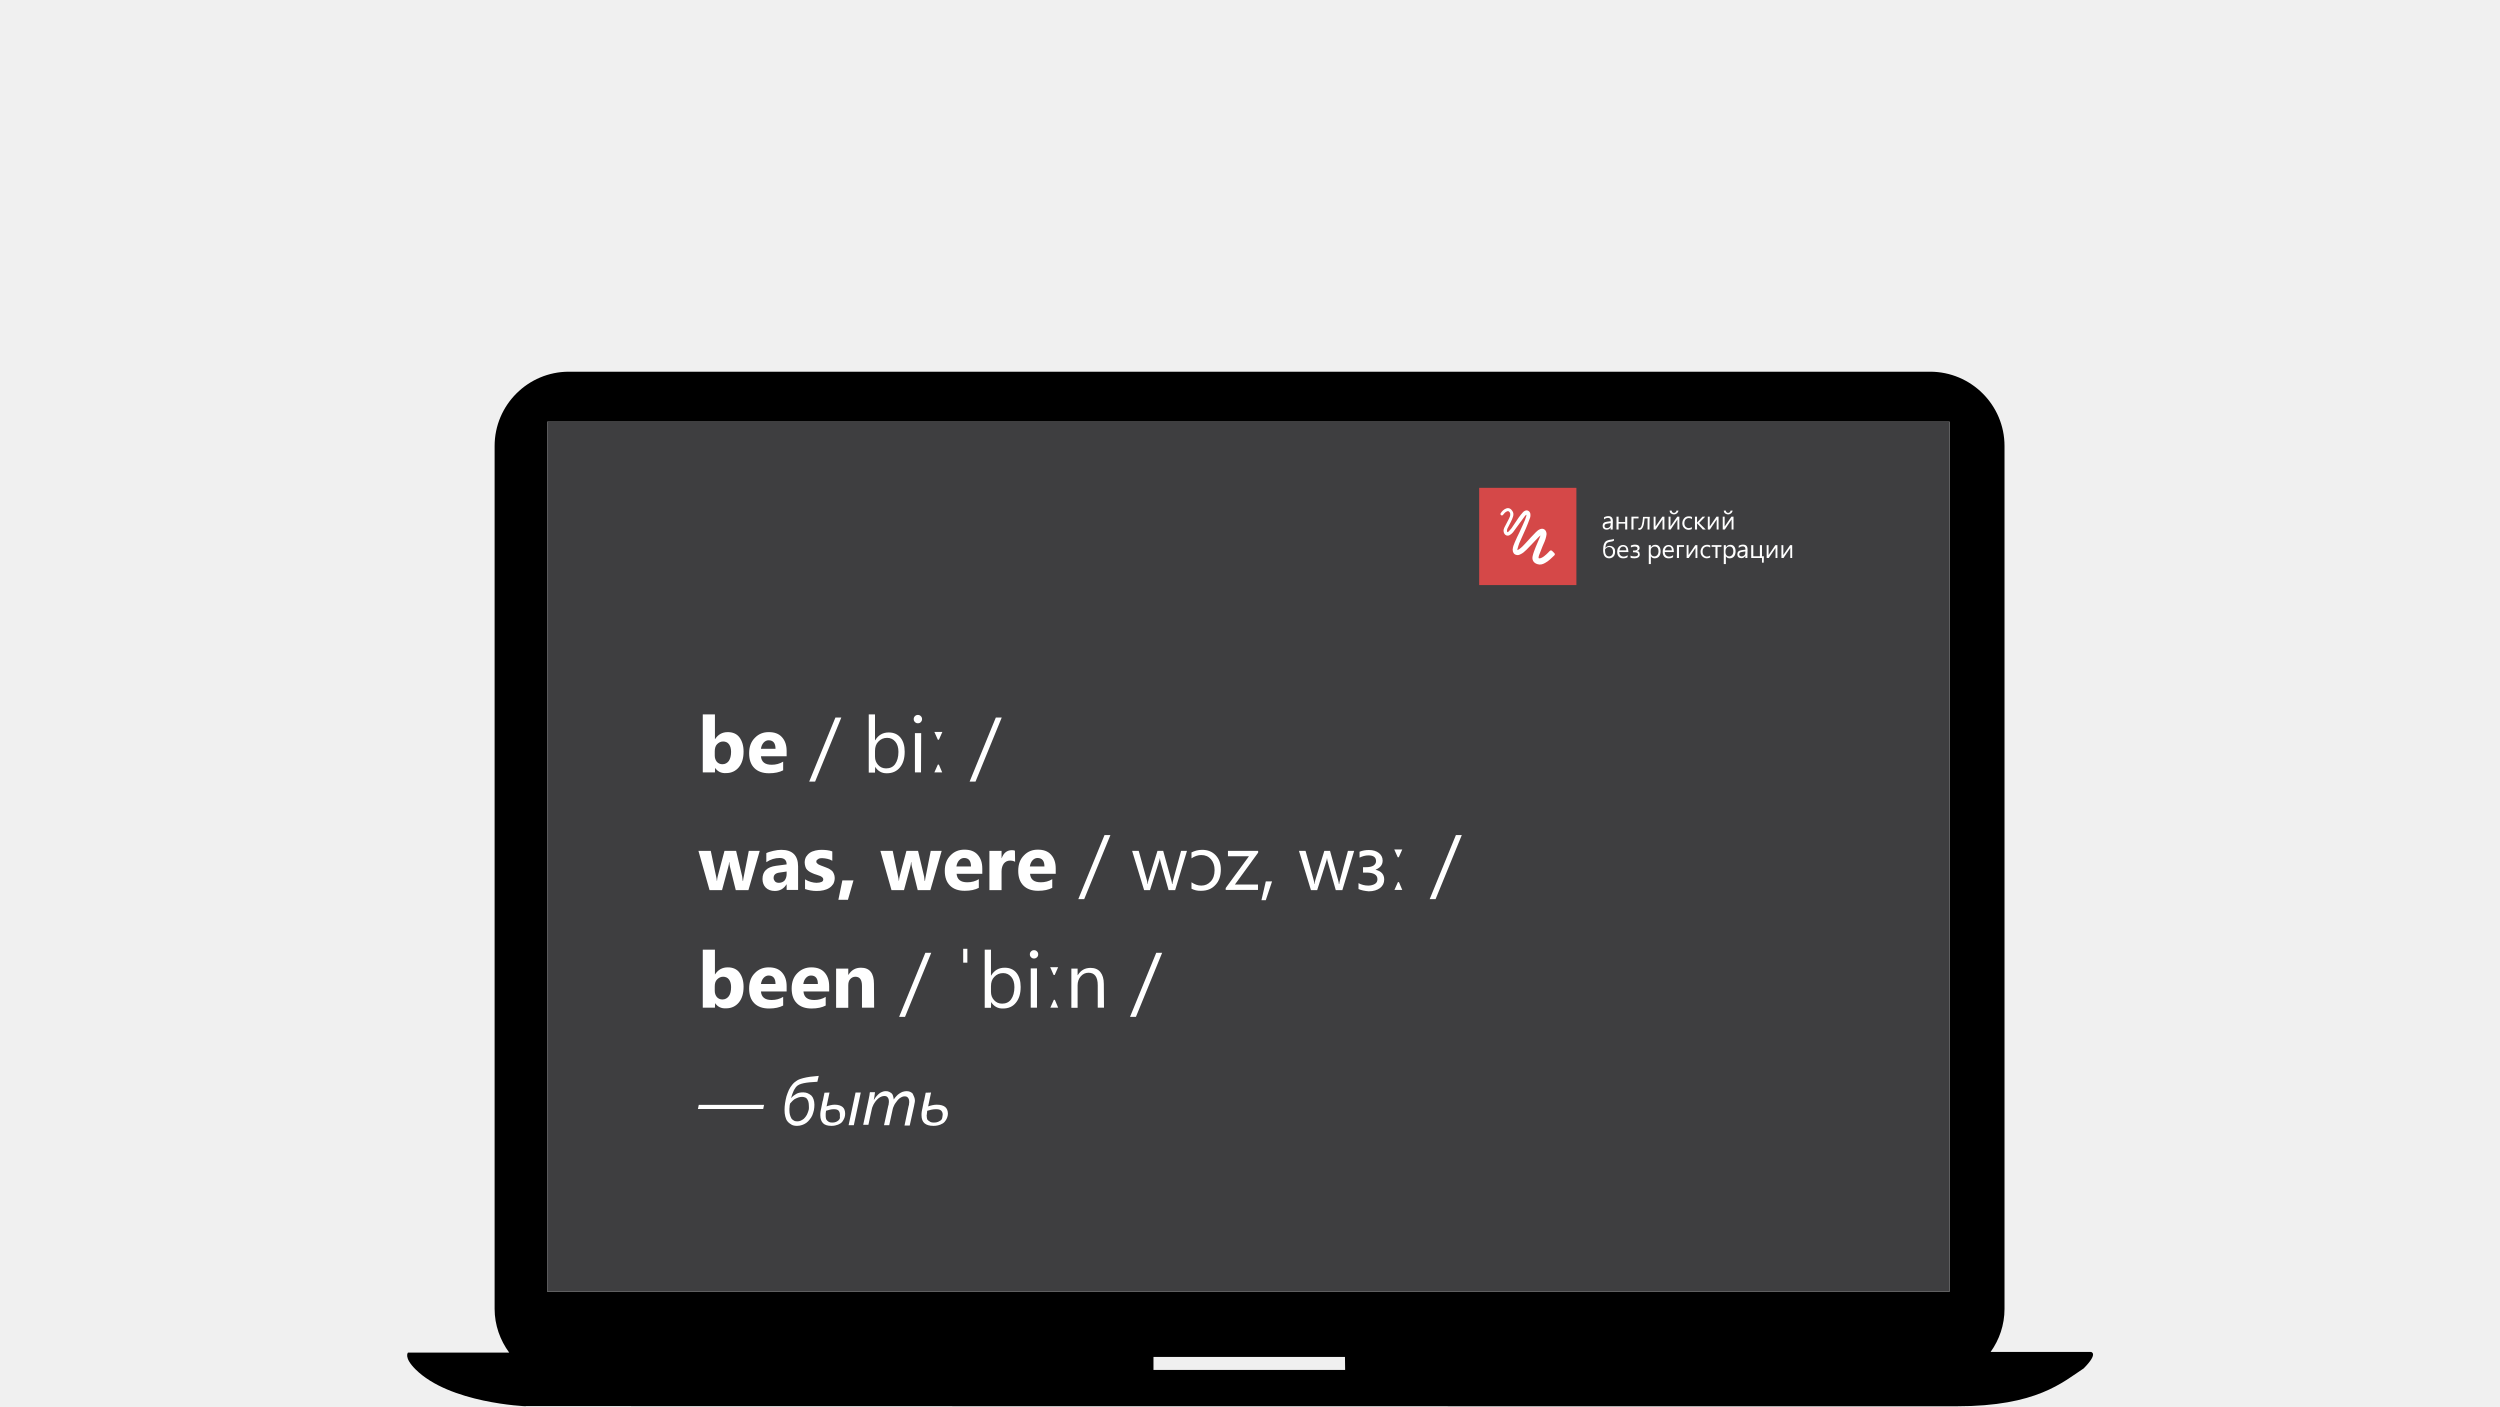
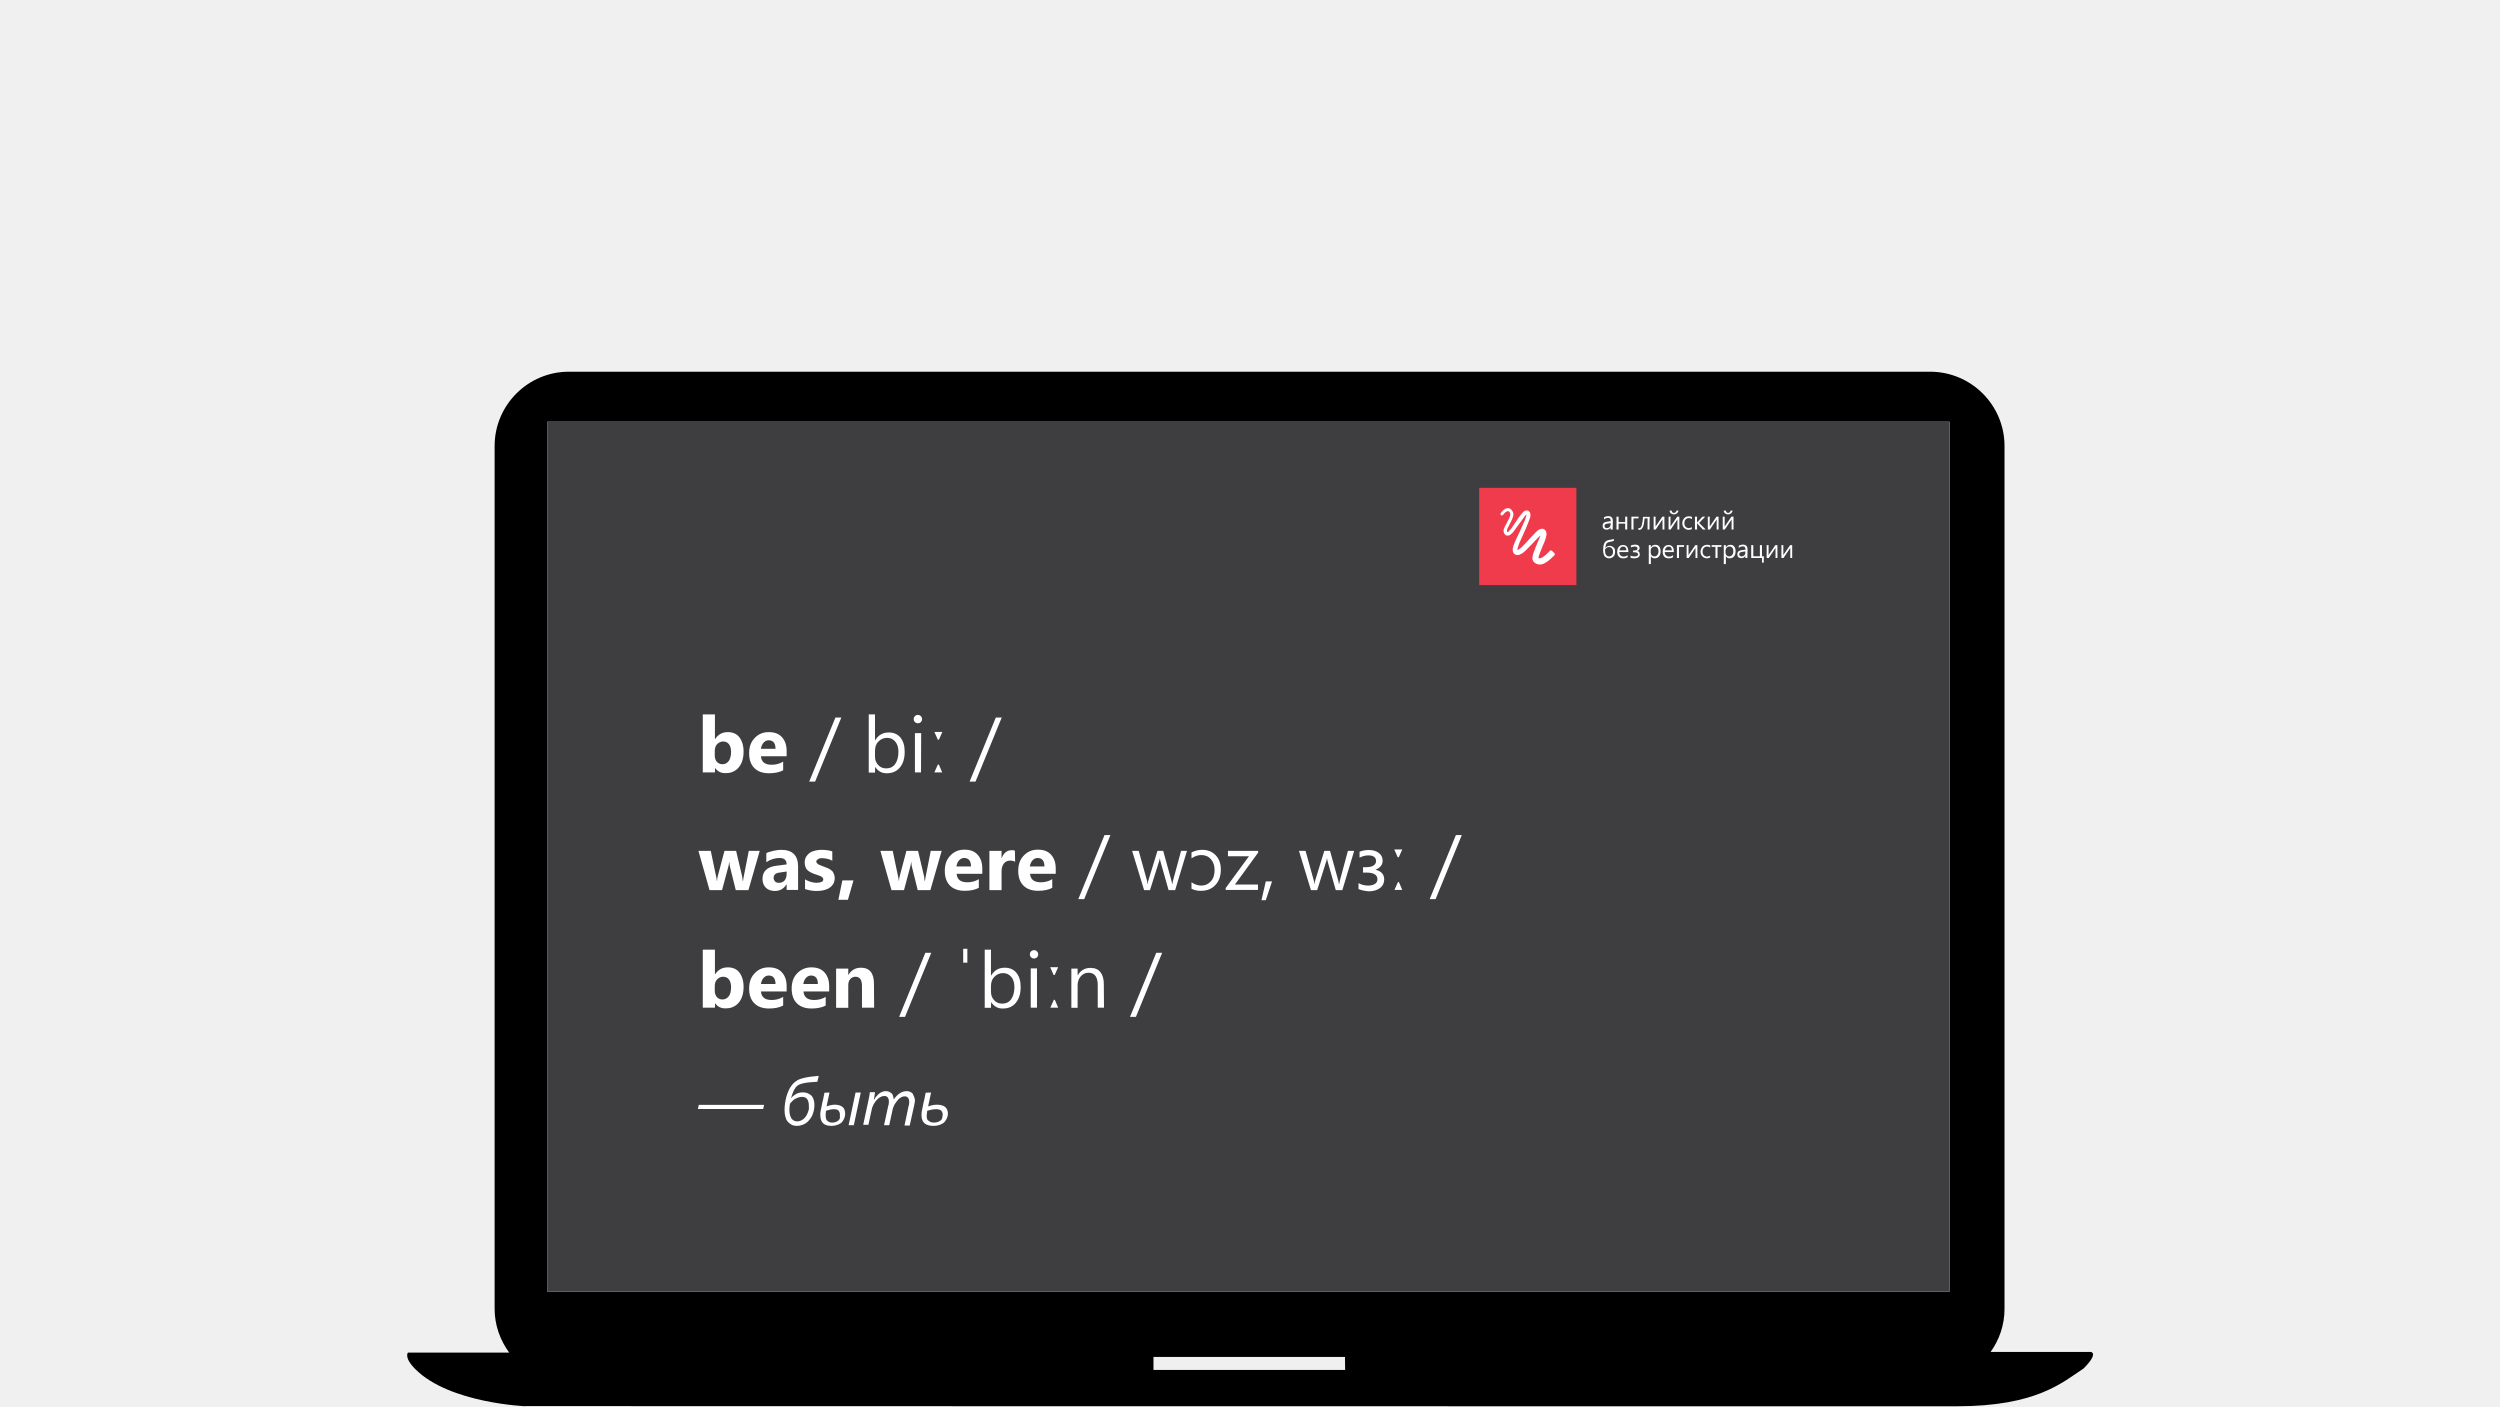
<svg xmlns="http://www.w3.org/2000/svg" version="1.1" x="0px" y="0px" width="1440px" height="810px" viewBox="0 0 1440 810" enable-background="new 0 0 1440 810">
  <path d="M1204.3,778.7h-57.7c5-7,8-15.5,8-24.8v-497c0-23.6-19.2-42.8-42.9-42.8h-784c-23.6,0-42.8,19.2-42.8,42.8v497c0,9.4,3.2,18.1,8.4,25.2H235c0,0-2.6,2.7,4.3,9.6c19.6,19.6,63.5,21.3,63.5,21.3v-0.1c0,0,823.6,0.2,824.5,0.1c45.9,0,60.7-13.8,72.9-21.8C1209.1,779.2,1204.3,778.7,1204.3,778.7z M774.8,789.1H664.4v-7.5h110.3L774.8,789.1L774.8,789.1z M1123,744H315.2V242.9H1123V744z" />
  <rect x="315.2" y="242.9" fill="#3E3E40" width="807.8" height="501.1" />
  <rect fill="none" width="1440" height="810" />
  <path fill="#FFFFFF" d="M411.9,442.3L411.9,442.3l-0.1,2.6h-7v-33.4h7v14.2h0.1c1.7-2.6,4.1-4,7.3-4c2.9,0,5.2,1,6.7,3s2.4,4.7,2.4,8.2c0,3.8-0.9,6.8-2.7,9s-4.3,3.4-7.3,3.4C415.5,445.5,413.3,444.4,411.9,442.3z M411.7,432.8v2.4c0,1.4,0.4,2.6,1.2,3.6c0.8,0.9,1.9,1.4,3.2,1.4c1.6,0,2.8-0.7,3.7-1.9c0.8-1.2,1.3-3,1.3-5.2c0-1.9-0.4-3.3-1.2-4.4c-0.8-1.1-2-1.6-3.4-1.6s-2.5,0.6-3.5,1.6C412.1,429.6,411.7,431.1,411.7,432.8z" />
  <path fill="#FFFFFF" d="M453.1,435.6h-14.8c0.3,3.3,2.3,4.9,6.2,4.9c2.4,0,4.7-0.6,6.6-1.8v5c-2.1,1.1-4.8,1.7-8.1,1.7c-3.7,0-6.5-1-8.5-3s-3-4.8-3-8.5c0-3.8,1.1-6.7,3.3-8.9c2.2-2.3,4.9-3.3,8-3.3c3.3,0,5.8,0.9,7.6,2.9c1.8,2,2.7,4.6,2.7,8L453.1,435.6L453.1,435.6z M446.7,431.3c0-3.2-1.3-4.9-4-4.9c-1.1,0-2.1,0.5-2.9,1.4s-1.3,2.1-1.5,3.5H446.7z" />
  <path fill="#FFFFFF" d="M484.6,413.3l-15.1,36.9h-3.4l15.1-36.9H484.6z" />
  <path fill="#FFFFFF" d="M504.1,441.7L504.1,441.7L504,445h-3.6v-33.5h3.6v14.9h0.1c1.8-3,4.4-4.5,7.8-4.5c2.9,0,5.2,1,6.8,3c1.6,2,2.4,4.7,2.4,8.1c0,3.8-0.9,6.8-2.7,9s-4.3,3.4-7.5,3.4C507.9,445.5,505.6,444.1,504.1,441.7z M504,432.6v3.2c0,1.9,0.6,3.5,1.8,4.8c1.2,1.3,2.7,2,4.6,2c2.2,0,4-0.8,5.2-2.5c1.2-1.7,1.9-4,1.9-7c0-2.5-0.6-4.5-1.8-5.9S513,425,511,425c-2.1,0-3.8,0.8-5.1,2.2C504.6,428.5,504,430.3,504,432.6z" />
  <path fill="#FFFFFF" d="M528.7,416.6c-0.7,0-1.2-0.2-1.7-0.7s-0.7-1-0.7-1.7s0.2-1.2,0.7-1.7s1-0.7,1.7-0.7s1.2,0.2,1.7,0.7s0.7,1,0.7,1.7s-0.2,1.2-0.7,1.7C530,416.4,529.4,416.6,528.7,416.6z M530.5,444.9H527v-22.6h3.6L530.5,444.9L530.5,444.9z" />
  <path fill="#FFFFFF" d="M542.8,421.6l-2,4.5h-0.6l-2-4.5H542.8z M542.7,444.9h-4.5l2-4.5h0.6L542.7,444.9z" />
  <path fill="#FFFFFF" d="M577,413.3l-15.1,36.9h-3.4l15.1-36.9H577z" />
  <path fill="#FFFFFF" d="M437.6,490.1l-6.5,22.6h-7.3l-3.3-13.3c-0.2-0.8-0.4-1.9-0.4-2.9H420c-0.1,1.1-0.3,2.1-0.5,2.8l-3.6,13.4h-7.2l-6.4-22.6h7.1l3.1,14.8c0.2,0.7,0.3,1.5,0.4,2.5h0.1c0.1-1,0.2-1.9,0.4-2.6l3.9-14.7h6.7l3.5,14.8c0.1,0.4,0.2,1.2,0.3,2.5h0.2c0.1-0.8,0.2-1.7,0.4-2.5l2.9-14.8L437.6,490.1L437.6,490.1z" />
  <path fill="#FFFFFF" d="M459.7,512.6h-6.6v-3.2H453c-1.5,2.5-3.8,3.8-6.7,3.8c-2.2,0-4-0.7-5.2-1.9c-1.2-1.2-1.9-2.9-1.9-5c0-4.4,2.6-6.9,7.8-7.6l6.1-0.8c0-2.4-1.3-3.7-4-3.7s-5.3,0.8-7.7,2.4v-5.2c0.9-0.5,2.3-0.9,4-1.3s3.2-0.6,4.6-0.6c6.4,0,9.7,3.2,9.7,9.6L459.7,512.6L459.7,512.6z M453.1,503.5V502l-4.1,0.6c-2.3,0.3-3.4,1.3-3.4,3.1c0,0.8,0.3,1.4,0.8,2c0.6,0.6,1.3,0.8,2.3,0.8c1.3,0,2.4-0.5,3.2-1.3C452.7,506.2,453.1,504.8,453.1,503.5z" />
  <path fill="#FFFFFF" d="M463.7,512.1v-5.6c1.1,0.7,2.3,1.2,3.4,1.5s2.3,0.5,3.2,0.5c1.2,0,2.2-0.2,2.9-0.5s1-0.8,1-1.5c0-0.5-0.2-0.8-0.5-1.1c-0.3-0.3-0.8-0.6-1.2-0.8s-1-0.4-1.7-0.6s-1.2-0.4-1.8-0.6c-0.9-0.4-1.7-0.7-2.4-1.1s-1.2-0.8-1.7-1.3s-0.8-1.1-1-1.8c-0.2-0.7-0.4-1.5-0.4-2.4c0-1.2,0.3-2.4,0.8-3.3c0.6-0.9,1.3-1.7,2.2-2.3c0.8-0.6,2-1,3.2-1.3s2.4-0.4,3.7-0.4c1,0,2,0.1,3,0.2s2.1,0.4,3,0.7v5.4c-0.8-0.5-1.8-0.9-2.8-1.1s-2-0.4-3-0.4c-0.5,0-0.8,0-1.3,0.1s-0.8,0.2-1,0.4c-0.3,0.2-0.6,0.4-0.8,0.6c-0.2,0.2-0.3,0.6-0.3,0.8c0,0.4,0.1,0.8,0.4,1c0.3,0.3,0.6,0.6,1,0.8c0.5,0.2,0.9,0.4,1.4,0.6s1,0.4,1.6,0.6c0.9,0.3,1.8,0.7,2.5,1c0.8,0.4,1.4,0.8,2,1.3s0.9,1.1,1.2,1.8s0.5,1.5,0.5,2.4c0,1.3-0.3,2.4-0.8,3.4c-0.6,0.9-1.3,1.7-2.4,2.4c-1.1,0.7-2.1,1-3.3,1.3c-1.2,0.3-2.5,0.4-4,0.4C468.1,513.2,465.8,512.8,463.7,512.1z" />
  <path fill="#FFFFFF" d="M491.6,507.1l-3.2,11.2h-5.5l2.3-11.2L491.6,507.1L491.6,507.1z" />
  <path fill="#FFFFFF" d="M542.4,490.1l-6.5,22.6h-7.3l-3.3-13.3c-0.2-0.8-0.4-1.9-0.4-2.9h-0.1c-0.1,1.1-0.3,2.1-0.5,2.8l-3.6,13.4h-7.2l-6.4-22.6h7.1l3.1,14.8c0.2,0.7,0.3,1.5,0.4,2.5h0.1c0.1-1,0.2-1.9,0.4-2.6l3.9-14.7h6.7l3.5,14.8c0.1,0.4,0.2,1.2,0.3,2.5h0.2c0.1-0.8,0.2-1.7,0.4-2.5l2.9-14.8L542.4,490.1L542.4,490.1z" />
  <path fill="#FFFFFF" d="M565.8,503.3H551c0.3,3.3,2.3,4.9,6.2,4.9c2.4,0,4.7-0.6,6.6-1.8v5c-2.1,1.1-4.8,1.7-8.1,1.7c-3.7,0-6.5-1-8.5-3s-3-4.8-3-8.5c0-3.8,1.1-6.7,3.3-8.9c2.2-2.3,4.9-3.3,8-3.3c3.3,0,5.8,0.9,7.6,2.9s2.7,4.6,2.7,8V503.3L565.8,503.3z M559.3,499.1c0-3.2-1.3-4.9-4-4.9c-1.1,0-2.1,0.5-2.9,1.4c-0.8,0.9-1.3,2.1-1.5,3.5H559.3z" />
  <path fill="#FFFFFF" d="M584.7,496.4c-0.8-0.5-1.8-0.7-2.9-0.7c-1.5,0-2.7,0.6-3.6,1.7c-0.8,1.1-1.3,2.6-1.3,4.5v10.8h-7v-22.6h7v4.2h0.1c1.1-3.1,3.1-4.6,5.9-4.6c0.8,0,1.3,0.1,1.7,0.3L584.7,496.4L584.7,496.4z" />
  <path fill="#FFFFFF" d="M608.1,503.3h-14.8c0.3,3.3,2.3,4.9,6.2,4.9c2.4,0,4.7-0.6,6.6-1.8v5c-2.1,1.1-4.8,1.7-8.1,1.7c-3.7,0-6.5-1-8.5-3s-3-4.8-3-8.5c0-3.8,1.1-6.7,3.3-8.9c2.2-2.3,4.9-3.3,8-3.3c3.3,0,5.8,0.9,7.6,2.9s2.7,4.6,2.7,8V503.3L608.1,503.3z M601.6,499.1c0-3.2-1.3-4.9-4-4.9c-1.1,0-2.1,0.5-2.9,1.4c-0.8,0.9-1.3,2.1-1.5,3.5H601.6z" />
  <path fill="#FFFFFF" d="M639.6,481l-15.1,36.9h-3.4l15.1-36.9L639.6,481L639.6,481z" />
  <path fill="#FFFFFF" d="M683.7,490.1l-6.8,22.6h-3.8l-4.6-16.2c-0.2-0.7-0.3-1.3-0.4-2.1H668c0,0.6-0.2,1.2-0.5,2.1l-5.1,16.2H659l-6.9-22.6h3.8l4.7,16.9c0.2,0.5,0.3,1.2,0.3,2.1h0.2c0-0.7,0.2-1.3,0.4-2.1l5.2-16.9h3.3l4.7,17c0.2,0.6,0.3,1.2,0.4,2.1h0.2c0-0.6,0.2-1.2,0.4-2.1l4.6-17H683.7z" />
  <path fill="#FFFFFF" d="M686.3,511.9v-3.7c1.8,1.2,3.6,1.9,5.6,1.9c2.3,0,4-0.8,5.5-2.4s2.2-3.8,2.2-6.5c0-2.6-0.7-4.7-2.1-6.3c-1.4-1.6-3.3-2.4-5.6-2.4c-1.9,0-3.8,0.7-5.6,1.9V491c1.8-0.9,3.8-1.5,6.1-1.5c3.2,0,5.8,1,7.8,3.1s3,4.8,3,8.2c0,3.8-1,6.7-3.1,8.9c-2.1,2.3-4.8,3.4-8.3,3.4C689.7,513.2,687.9,512.7,686.3,511.9z" />
  <path fill="#FFFFFF" d="M724.7,491.1l-13.4,18.4h13.3v3.1H706v-1.1l13.4-18.3h-12.1v-3.1h17.4L724.7,491.1L724.7,491.1z" />
  <path fill="#FFFFFF" d="M732.7,507.7l-3.6,10.8h-2.5l2.5-10.8H732.7z" />
  <path fill="#FFFFFF" d="M780,490.1l-6.8,22.6h-3.8l-4.6-16.2c-0.2-0.7-0.3-1.3-0.4-2.1h-0.1c0,0.6-0.2,1.2-0.5,2.1l-5.1,16.2h-3.6l-6.9-22.6h3.8l4.7,16.9c0.2,0.5,0.3,1.2,0.3,2.1h0.2c0-0.7,0.2-1.3,0.4-2.1l5.2-16.9h3.3l4.7,17c0.2,0.6,0.3,1.2,0.4,2.1h0.2c0-0.6,0.2-1.2,0.4-2.1l4.6-17H780z" />
  <path fill="#FFFFFF" d="M782.5,512.1v-3.4c1.7,0.9,3.6,1.4,5.6,1.4c1.6,0,2.9-0.4,3.9-1s1.4-1.6,1.4-2.7c0-2.5-2.2-3.8-6.4-3.8h-1.9v-3.1h1.8c1.8,0,3.2-0.3,4.2-0.9c1-0.7,1.5-1.5,1.5-2.6c0-2.2-1.5-3.3-4.4-3.3c-1.7,0-3.5,0.5-5.1,1.3v-3.4c1.7-0.7,3.5-1,5.4-1c2.4,0,4.3,0.6,5.7,1.7s2.2,2.5,2.2,4.4c0,2.4-1.3,4.1-4,5.2v0.1c3.2,0.8,4.9,2.6,4.9,5.6c0,2-0.8,3.7-2.4,4.9c-1.6,1.2-3.8,1.9-6.5,1.9C786,513.2,784.1,512.8,782.5,512.1z" />
  <path fill="#FFFFFF" d="M807.7,489.3l-2,4.5h-0.6l-2-4.5H807.7z M807.7,512.6h-4.5l2-4.5h0.6L807.7,512.6z" />
  <path fill="#FFFFFF" d="M842,481l-15.1,36.9h-3.4l15.1-36.9L842,481L842,481z" />
  <path fill="#FFFFFF" d="M411.9,577.8L411.9,577.8l-0.1,2.6h-7V547h7v14.2h0.1c1.7-2.6,4.1-4,7.3-4c2.9,0,5.2,1,6.7,3s2.4,4.7,2.4,8.2c0,3.8-0.9,6.8-2.7,9s-4.3,3.4-7.3,3.4C415.5,581,413.3,579.9,411.9,577.8z M411.7,568.3v2.4c0,1.4,0.4,2.6,1.2,3.6c0.8,0.9,1.9,1.4,3.2,1.4c1.6,0,2.8-0.7,3.7-1.9s1.3-3,1.3-5.2c0-1.9-0.4-3.3-1.2-4.4c-0.8-1.1-2-1.6-3.4-1.6s-2.5,0.6-3.5,1.6S411.7,566.6,411.7,568.3z" />
  <path fill="#FFFFFF" d="M453.1,571.1h-14.8c0.3,3.3,2.3,4.9,6.2,4.9c2.4,0,4.7-0.6,6.6-1.8v5c-2.1,1.1-4.8,1.7-8.1,1.7c-3.7,0-6.5-1-8.5-3s-3-4.8-3-8.5c0-3.8,1.1-6.7,3.3-8.9c2.2-2.3,4.9-3.3,8-3.3c3.3,0,5.8,0.9,7.6,2.9c1.8,2,2.7,4.6,2.7,8L453.1,571.1L453.1,571.1z M446.7,566.8c0-3.2-1.3-4.9-4-4.9c-1.1,0-2.1,0.5-2.9,1.4s-1.3,2.1-1.5,3.5H446.7z" />
  <path fill="#FFFFFF" d="M477.6,571.1h-14.8c0.3,3.3,2.3,4.9,6.2,4.9c2.4,0,4.7-0.6,6.6-1.8v5c-2.1,1.1-4.8,1.7-8.1,1.7c-3.7,0-6.5-1-8.5-3s-3-4.8-3-8.5c0-3.8,1.1-6.7,3.3-8.9s4.9-3.3,8-3.3c3.3,0,5.8,0.9,7.6,2.9c1.8,2,2.7,4.6,2.7,8L477.6,571.1L477.6,571.1z M471.1,566.8c0-3.2-1.3-4.9-4-4.9c-1.1,0-2.1,0.5-2.9,1.4s-1.3,2.1-1.5,3.5H471.1z" />
  <path fill="#FFFFFF" d="M503.5,580.4h-7v-12.5c0-3.5-1.2-5.3-3.8-5.3c-1.2,0-2.2,0.5-3,1.4s-1.1,2.1-1.1,3.6v12.9h-7v-22.6h7v3.6h0.1c1.7-2.7,4-4.1,7.2-4.1c5,0,7.5,3.1,7.5,9.3L503.5,580.4L503.5,580.4z" />
  <path fill="#FFFFFF" d="M536.4,548.8l-15.1,36.9h-3.4l15.1-36.9H536.4z" />
  <path fill="#FFFFFF" d="M557.2,554.5h-2.4v-8h2.4V554.5z" />
  <path fill="#FFFFFF" d="M570.9,577.2L570.9,577.2l-0.1,3.3h-3.6V547h3.6v14.9h0.1c1.8-3,4.4-4.5,7.8-4.5c2.9,0,5.2,1,6.8,3s2.4,4.7,2.4,8.1c0,3.8-0.9,6.8-2.7,9c-1.8,2.3-4.3,3.4-7.5,3.4C574.7,581,572.4,579.6,570.9,577.2z M570.8,568.1v3.2c0,1.9,0.6,3.5,1.8,4.8s2.7,2,4.6,2c2.2,0,4-0.8,5.2-2.5s1.9-4,1.9-7c0-2.5-0.6-4.5-1.8-5.9s-2.7-2.2-4.7-2.2c-2.1,0-3.8,0.8-5.1,2.2C571.4,564,570.8,565.8,570.8,568.1z" />
  <path fill="#FFFFFF" d="M595.6,552.1c-0.7,0-1.2-0.2-1.7-0.7s-0.7-1-0.7-1.7s0.2-1.2,0.7-1.7s1-0.7,1.7-0.7s1.2,0.2,1.7,0.7s0.7,1,0.7,1.7s-0.2,1.2-0.7,1.7C596.8,551.9,596.2,552.1,595.6,552.1z M597.3,580.4h-3.6v-22.6h3.6V580.4z" />
  <path fill="#FFFFFF" d="M609.5,557.1l-2,4.5h-0.6l-2-4.5H609.5z M609.5,580.4H605l2-4.5h0.6L609.5,580.4z" />
  <path fill="#FFFFFF" d="M635.9,580.4h-3.6v-12.9c0-4.8-1.8-7.2-5.3-7.2c-1.8,0-3.3,0.7-4.5,2.1c-1.2,1.4-1.8,3.1-1.8,5.2v12.9h-3.6v-22.6h3.6v3.8h0.1c1.7-2.8,4.1-4.2,7.4-4.2c2.4,0,4.3,0.8,5.6,2.4s2,3.9,2,6.9L635.9,580.4L635.9,580.4z" />
  <path fill="#FFFFFF" d="M669.4,548.8l-15.1,36.9h-3.4l15.1-36.9H669.4z" />
  <path fill="#FFFFFF" d="M402,638.8l0.5-2.4h37.6l-0.5,2.4H402z" />
  <path fill="#FFFFFF" d="M470.8,623.1c-1.6,0.1-3,0.2-4.3,0.3s-2.4,0.3-3.5,0.5c-1,0.2-1.9,0.5-2.6,0.8c-0.8,0.4-1.4,0.8-1.9,1.4c-0.3,0.4-0.6,0.8-0.8,1.2c-0.3,0.5-0.6,1-0.8,1.6c-0.2,0.6-0.5,1.1-0.7,1.8s-0.4,1.2-0.5,1.7h0.1c0.8-1,1.9-1.8,3-2.4s2.4-0.8,3.9-0.8c0.9,0,1.8,0.2,2.5,0.5s1.5,0.8,2.1,1.3c0.6,0.6,1,1.3,1.3,2.2c0.3,0.8,0.5,2,0.5,3.1s-0.1,2.2-0.3,3.2c-0.2,1-0.6,2-0.9,2.9c-0.4,0.9-0.9,1.7-1.5,2.4c-0.6,0.8-1.2,1.4-2,2s-1.6,0.9-2.4,1.2s-1.9,0.5-2.9,0.5c-1.2,0-2.4-0.2-3.2-0.7c-0.8-0.5-1.6-1-2.3-1.9c-0.7-0.8-1-1.8-1.3-2.9c-0.3-1.1-0.4-2.4-0.4-3.8c0-1.2,0.1-2.4,0.3-3.8s0.5-2.6,0.8-3.9c0.4-1.2,0.8-2.4,1.4-3.7c0.6-1.2,1.2-2.2,2-3.1c0.8-1,1.8-1.8,2.8-2.4c1-0.6,2.2-1,3.4-1.3c1.2-0.3,2.6-0.6,4.1-0.8s3.1-0.3,4.9-0.5L470.8,623.1z M465.9,636.8c0-0.8-0.1-1.6-0.3-2.3s-0.5-1.1-0.8-1.6c-0.4-0.5-0.8-0.7-1.2-0.8c-0.5-0.2-1-0.3-1.6-0.3c-0.7,0-1.3,0.1-2,0.3s-1.2,0.5-1.9,0.8s-1.1,0.8-1.6,1.2c-0.5,0.5-0.9,0.9-1.4,1.5c-0.1,0.3-0.1,0.7-0.2,0.9c-0.1,0.3-0.1,0.8-0.1,1c0,0.3-0.1,0.8-0.1,1.1s0,0.7,0,1c0,0.9,0.1,1.8,0.3,2.5c0.2,0.8,0.5,1.4,0.8,2s0.8,0.9,1.4,1.3c0.6,0.4,1.2,0.5,2,0.5s1.4-0.1,2-0.4c0.6-0.3,1.2-0.6,1.7-1c0.5-0.5,0.9-0.9,1.3-1.5s0.8-1.2,1-1.9c0.3-0.7,0.5-1.4,0.7-2.2C466,638.4,465.9,637.5,465.9,636.8z" />
  <path fill="#FFFFFF" d="M477.8,629.3l-1.7,8c0.7-0.3,1.4-0.5,2.3-0.7c0.8-0.2,1.6-0.3,2.4-0.3c2,0,3.5,0.5,4.5,1.3s1.5,2.2,1.5,3.9c0,0.8-0.1,1.6-0.4,2.4c-0.3,0.8-0.8,1.6-1.3,2.3c-0.6,0.7-1.4,1.2-2.4,1.6c-1,0.4-2.3,0.7-3.7,0.7c-2.3,0-3.9-0.5-4.9-1.5s-1.6-2.5-1.6-4.5c0-0.4,0-0.7,0-1c0-0.4,0.1-0.8,0.1-1.1s0.1-0.8,0.2-1.1c0.1-0.4,0.1-0.7,0.2-0.9c0,0,0-0.2,0.1-0.5s0.1-0.7,0.2-1c0.1-0.4,0.2-0.9,0.3-1.5c0.1-0.6,0.2-1.1,0.4-1.6c0.3-1.3,0.6-2.7,0.9-4.4L477.8,629.3L477.8,629.3z M483.8,642c0-0.9-0.3-1.7-0.8-2.3c-0.6-0.6-1.5-0.8-2.7-0.8c-0.8,0-1.7,0.1-2.4,0.3c-0.8,0.2-1.4,0.4-2.1,0.6c0,0.2-0.1,0.5-0.1,0.8s-0.1,0.5-0.1,0.8s0,0.5,0,0.8s0,0.5,0,0.7c0,0.6,0.1,1,0.2,1.5s0.4,0.8,0.7,1.1c0.3,0.3,0.7,0.6,1.1,0.8c0.5,0.2,1,0.3,1.8,0.3s1.5-0.1,2.2-0.4s1-0.6,1.4-0.9c0.4-0.4,0.7-0.8,0.8-1.3C483.7,643.2,483.8,642.5,483.8,642z M491.8,648.1h-3l4-18.8h3L491.8,648.1z" />
  <path fill="#FFFFFF" d="M527,634.1c0,0.2,0,0.4-0.1,0.8s-0.1,0.7-0.2,1c-0.1,0.4-0.1,0.8-0.2,1.1c-0.1,0.4-0.1,0.7-0.2,0.9l-2.3,10.4h-3l2.3-11c0.1-0.2,0.1-0.5,0.2-0.7c0.1-0.2,0.1-0.5,0.1-0.8s0.1-0.5,0.1-0.7s0-0.4,0-0.5c0-0.9-0.2-1.7-0.7-2.3s-1-0.8-2-0.8c-0.5,0-0.9,0.1-1.4,0.3s-0.9,0.5-1.4,0.8c-0.5,0.4-0.9,0.8-1.3,1.3c-0.4,0.6-0.8,1-1.2,1.6s-0.7,1.1-0.9,1.7c-0.3,0.6-0.5,1.1-0.6,1.7l-2,9.2h-3l2.4-11c0.1-0.2,0.1-0.5,0.2-0.7s0.1-0.5,0.1-0.8s0.1-0.5,0.1-0.7s0-0.4,0-0.5c0-0.9-0.2-1.7-0.7-2.3s-1-0.8-2-0.8c-0.5,0-0.9,0.1-1.5,0.3s-1,0.5-1.5,0.8s-0.9,0.8-1.4,1.3s-0.8,1-1.2,1.6c-0.4,0.6-0.7,1.1-0.9,1.7c-0.3,0.6-0.5,1.1-0.6,1.7l-2,9.2h-3l2.9-13.5c0.1-0.5,0.2-0.9,0.3-1.5c0.1-0.6,0.2-1,0.3-1.5c0.1-0.5,0.2-0.9,0.2-1.3s0.1-0.8,0.2-1h2.9c-0.1,0.5-0.1,0.9-0.2,1.5s-0.2,1-0.2,1.4c-0.1,0.5-0.2,1-0.3,1.5h0.1c0.5-0.8,0.9-1.4,1.4-2s1-1.1,1.6-1.6s1.2-0.8,1.8-1c0.6-0.3,1.3-0.4,2-0.4c0.8,0,1.4,0.1,2,0.4c0.6,0.3,1,0.6,1.4,0.9c0.4,0.4,0.7,0.9,0.8,1.5c0.2,0.6,0.3,1.2,0.4,2c0.5-0.7,0.9-1.3,1.5-1.9c0.6-0.6,1-1.1,1.7-1.5s1.2-0.8,1.9-1s1.4-0.4,2.2-0.4c1.6,0,2.7,0.5,3.6,1.4C526.4,631.5,527,632.4,527,634.1z" />
  <path fill="#FFFFFF" d="M536.3,629.3l-1.7,8c0.8-0.3,1.5-0.5,2.4-0.7s1.8-0.3,2.6-0.3c2.2,0,3.8,0.5,4.8,1.3s1.6,2.2,1.6,3.9c0,0.8-0.2,1.6-0.5,2.4c-0.3,0.8-0.8,1.6-1.4,2.3s-1.5,1.2-2.5,1.6c-1,0.4-2.4,0.7-3.9,0.7c-2.4,0-4-0.5-5.2-1.5c-1.1-1-1.7-2.5-1.7-4.5c0-0.4,0-0.7,0-1c0-0.4,0.1-0.8,0.1-1.1s0.1-0.8,0.2-1.1c0.1-0.4,0.1-0.7,0.2-0.9c0,0,0-0.2,0.1-0.5s0.1-0.7,0.2-1s0.2-0.9,0.3-1.5s0.2-1.1,0.4-1.6c0.3-1.3,0.6-2.7,0.9-4.4L536.3,629.3L536.3,629.3z M543,642c0-0.9-0.3-1.7-0.9-2.3c-0.7-0.6-1.6-0.8-3-0.8c-0.9,0-1.9,0.1-2.7,0.3s-1.6,0.4-2.3,0.6c-0.1,0.2-0.1,0.5-0.1,0.8s-0.1,0.5-0.1,0.8s0,0.5-0.1,0.8s0,0.5,0,0.7c0,0.6,0.1,1,0.2,1.5c0.1,0.5,0.4,0.8,0.8,1.1c0.4,0.3,0.8,0.6,1.2,0.8c0.5,0.2,1.1,0.3,1.9,0.3c0.9,0,1.7-0.1,2.4-0.4s1.1-0.6,1.6-0.9c0.5-0.4,0.7-0.8,0.8-1.3C542.8,643.2,543,642.5,543,642z" />
  <rect x="908" y="281" fill="none" width="140" height="56" />
-   <rect x="852" y="281" fill="#D54848" width="56" height="56" />
+   <rect x="852" y="281" fill="#F03B4C" width="56" height="56" />
  <path fill="#FFFFFF" d="M887.3,308.4c-0.5,0.5-1,0.9-1.5,1.4c-2.2,2.3-4.3,4.6-6.5,6.8c-1.1,1.1-2.2,2.1-3.6,2.7c-0.8,0.4-1.5,0.6-2.4,0.3c-1.3-0.3-2-1.5-2-3c0.1-1.5,0.6-2.9,1.2-4.2c0.8-2,1.8-3.9,2.7-5.8c1.1-2.4,2.2-4.7,3.2-7.1c0.3-0.8,0.5-1.6,0.8-2.4c0-0.2,0-0.3,0-0.5l-0.1-0.1c-0.3,0.3-0.6,0.5-0.8,0.8c-1.1,1.5-2.2,3-3.3,4.5c-1.2,1.6-2.3,3.2-3.5,4.8c-0.5,0.6-1.2,1.2-1.9,1.6c-1.4,0.8-2.9,0.1-3.4-1.5c-0.4-1.2,0-2.2,0.5-3.2c0.8-1.6,1.7-3.2,2.5-4.8c0.4-0.8,0.8-1.7,0.7-2.6c0-0.6-0.3-1.1-0.8-1.5c-0.4-0.3-0.8-0.2-1.2,0c-0.9,0.4-1.5,1.1-2.1,1.9c-0.3,0.4-0.7,0.5-1.1,0.3c-0.4-0.3-0.6-0.7-0.3-1.2c0.8-1.2,1.8-2.2,3.1-2.7c1.5-0.6,2.8,0.1,3.6,1.4c0.7,1,0.8,2.1,0.4,3.3c-0.3,1.1-0.8,2.1-1.3,3.1c-0.6,1.3-1.3,2.5-1.9,3.7c-0.2,0.5-0.3,1-0.3,1.5c0,0.2,0.1,0.4,0.3,0.6c0.1,0.1,0.4-0.1,0.5-0.2c0.6-0.7,1.3-1.3,1.8-2c1.4-2,2.7-4.1,4.1-6.1c0.7-1,1.5-2,2.3-2.9c0.5-0.6,1.1-1.1,2-1.3c1.2-0.2,2.4,0.8,2.5,2.1c0.1,0.9,0,1.9-0.4,2.7c-0.7,1.9-1.4,3.8-2.2,5.6c-1.2,2.8-2.6,5.7-3.8,8.5c-0.4,1-0.7,2.1-1,3.2c-0.1,0.2,0,0.4-0.1,0.8c0.4-0.2,0.8-0.4,1.1-0.6c1.4-1,2.6-2.3,3.8-3.6c1.9-2.1,3.8-4.2,5.8-6.2c0.7-0.7,1.4-1.3,2.4-1.7c1.7-0.7,3.2,0.2,3.6,1.9c0.2,0.8,0.1,1.5-0.1,2.3c-0.4,2-1.3,3.9-2.1,5.7c-0.7,1.7-1.3,3.4-2,5.1c-0.2,0.4-0.2,0.9-0.3,1.4c0,0.2,0.1,0.4,0.3,0.4c0.4,0,0.8,0,1.2-0.2c1.2-0.5,2.1-1.3,3-2.1c0.7-0.6,1.3-1.3,1.9-1.9c0.5-0.5,1-0.5,1.5,0c0.4,0.4,0.8,0.8,1.2,1.2c0.4,0.4,0.4,0.9,0,1.3c-1.7,1.6-3.3,3.3-5.4,4.4c-1.4,0.8-2.9,1.2-4.5,0.6c-2.1-0.7-3.1-2.4-2.6-4.6c0.4-1.8,1.1-3.5,1.8-5.3c0.8-2,1.7-3.9,2.5-5.9C887.2,308.9,887.2,308.6,887.3,308.4C887.4,308.5,887.3,308.4,887.3,308.4z" />
  <path fill="#FFFFFF" d="M928.9,305h-1.2v-1.2l0,0c-0.5,0.9-1.3,1.3-2.3,1.3c-0.7,0-1.3-0.2-1.7-0.6s-0.6-0.9-0.6-1.6c0-1.4,0.8-2.2,2.5-2.4l2.2-0.3c0-1.3-0.5-1.9-1.5-1.9c-0.9,0-1.7,0.3-2.4,0.9V298c0.2-0.2,0.6-0.3,1.1-0.5s1-0.2,1.4-0.2c1.7,0,2.6,0.9,2.6,2.8L928.9,305L928.9,305z M927.7,301.3l-1.8,0.3c-0.6,0.1-1,0.2-1.3,0.4c-0.2,0.2-0.4,0.5-0.4,1c0,0.4,0.1,0.7,0.4,0.9c0.3,0.2,0.6,0.3,1,0.3c0.6,0,1.1-0.2,1.5-0.6s0.6-0.9,0.6-1.6V301.3L927.7,301.3z" />
  <path fill="#FFFFFF" d="M937.3,305h-1.2v-3.4h-3.8v3.4h-1.2v-7.4h1.2v3.1h3.8v-3.1h1.2V305z" />
  <path fill="#FFFFFF" d="M943.8,298.6h-2.9v6.4h-1.2v-7.4h4.1L943.8,298.6L943.8,298.6z" />
  <path fill="#FFFFFF" d="M950.1,305H949v-6.4h-1.7c-0.2,2.3-0.5,3.9-1,5c-0.5,1-1.1,1.6-2,1.6c-0.2,0-0.5,0-0.6-0.1v-1c0.2,0.1,0.3,0.1,0.6,0.1c1.1,0,1.8-2.2,2.1-6.5h3.9C950.1,297.6,950.1,305,950.1,305z" />
  <path fill="#FFFFFF" d="M958.7,305h-1.1v-5.8l-3.9,5.8h-1.2v-7.4h1.1v5.7l3.9-5.7h1.2V305L958.7,305z" />
  <path fill="#FFFFFF" d="M967.3,305h-1.1v-5.8l-3.9,5.8h-1.2v-7.4h1.1v5.7l3.9-5.7h1.2V305L967.3,305z M966.8,294c0,0.3-0.1,0.6-0.3,0.9c-0.1,0.3-0.3,0.5-0.5,0.7s-0.5,0.3-0.8,0.5c-0.3,0.1-0.6,0.2-1,0.2s-0.7-0.1-1-0.2s-0.6-0.3-0.8-0.4c-0.2-0.2-0.4-0.4-0.5-0.7c-0.1-0.3-0.2-0.6-0.2-0.9h1.2c0,0.2,0,0.4,0.1,0.5c0.1,0.2,0.1,0.3,0.2,0.4c0.1,0.1,0.2,0.2,0.4,0.3c0.2,0.1,0.4,0.1,0.6,0.1c0.2,0,0.4,0,0.6-0.1c0.2-0.1,0.3-0.2,0.4-0.3c0.1-0.1,0.2-0.3,0.3-0.4c0.1-0.2,0.1-0.3,0.1-0.5h1.2V294z" />
  <path fill="#FFFFFF" d="M974.6,304.7c-0.6,0.3-1.3,0.5-2,0.5s-1.3-0.2-1.8-0.5s-1-0.8-1.3-1.3c-0.3-0.6-0.5-1.2-0.5-1.9c0-1.2,0.4-2.2,1.1-3s1.6-1.1,2.8-1.1c0.6,0,1.2,0.1,1.7,0.4v1.2c-0.6-0.4-1.1-0.6-1.8-0.6c-0.8,0-1.4,0.3-1.9,0.8s-0.7,1.3-0.7,2.1c0,0.9,0.2,1.6,0.7,2.1s1.1,0.8,1.8,0.8c0.6,0,1.3-0.2,1.8-0.6v1.1H974.6z" />
  <path fill="#FFFFFF" d="M982.5,305h-1.7l-3.3-3.6l0,0v3.6h-1.2v-7.4h1.2v3.4l0,0l3.1-3.4h1.6l-3.5,3.6L982.5,305z" />
  <path fill="#FFFFFF" d="M989.9,305h-1.1v-5.8l-3.9,5.8h-1.2v-7.4h1.1v5.7l3.9-5.7h1.2V305L989.9,305z" />
  <path fill="#FFFFFF" d="M998.5,305h-1.1v-5.8l-3.9,5.8h-1.2v-7.4h1.1v5.7l3.9-5.7h1.2V305L998.5,305z M998,294c0,0.3-0.1,0.6-0.3,0.9c-0.1,0.3-0.3,0.5-0.5,0.7s-0.5,0.3-0.8,0.5c-0.3,0.1-0.6,0.2-1,0.2s-0.7-0.1-1-0.2s-0.6-0.3-0.8-0.4c-0.2-0.2-0.4-0.4-0.5-0.7c-0.1-0.3-0.2-0.6-0.2-0.9h1.2c0,0.2,0,0.4,0.1,0.5s0.1,0.3,0.2,0.4s0.3,0.2,0.4,0.3c0.2,0.1,0.4,0.1,0.6,0.1s0.4,0,0.6-0.1s0.3-0.2,0.4-0.3c0.1-0.1,0.2-0.3,0.3-0.4c0.1-0.2,0.1-0.3,0.1-0.5h1.2V294z" />
  <path fill="#FFFFFF" d="M930.3,317.8c0,0.7-0.1,1.4-0.4,2c-0.3,0.6-0.7,1-1.2,1.3s-1.1,0.5-1.8,0.5c-1.1,0-2-0.4-2.6-1.2s-0.9-2-0.9-3.5c0-3,0.7-4.8,2.2-5.5c0.3-0.1,0.6-0.2,0.9-0.3c0.3-0.1,0.7-0.2,1.1-0.2c0.4-0.1,0.7-0.1,1.1-0.2c0.3-0.1,0.7-0.2,0.9-0.3v1.1c-0.2,0.1-0.5,0.2-0.8,0.3c-0.3,0.1-0.6,0.1-1,0.2c-0.3,0.1-0.6,0.1-1,0.2c-0.3,0.1-0.6,0.2-0.8,0.3c-0.8,0.4-1.2,1.4-1.3,3.1l0,0c0.3-0.4,0.6-0.7,1.1-0.9c0.5-0.2,0.9-0.3,1.4-0.3c0.6,0,1.2,0.2,1.7,0.5s0.9,0.7,1.2,1.3C930.2,316.5,930.3,317.1,930.3,317.8z M929.1,317.9c0-0.9-0.2-1.5-0.6-2c-0.4-0.5-1-0.8-1.7-0.8c-1,0-1.8,0.5-2.3,1.4v0.7c0,1,0.2,1.8,0.6,2.4c0.4,0.6,1,0.9,1.7,0.9s1.2-0.2,1.6-0.7C928.9,319.3,929.1,318.7,929.1,317.9z" />
  <path fill="#FFFFFF" d="M938,318h-5.3c0,0.8,0.2,1.5,0.7,1.9c0.4,0.4,1,0.7,1.8,0.7s1.6-0.3,2.3-0.8v1.1c-0.6,0.5-1.5,0.7-2.6,0.7s-1.9-0.3-2.5-1s-0.9-1.6-0.9-2.8c0-0.7,0.1-1.4,0.4-2c0.3-0.6,0.7-1.1,1.2-1.4s1.1-0.5,1.7-0.5c1,0,1.7,0.3,2.3,0.9c0.5,0.6,0.8,1.5,0.8,2.6L938,318L938,318z M936.8,317c0-0.7-0.2-1.2-0.5-1.6s-0.8-0.6-1.4-0.6c-0.6,0-1,0.2-1.4,0.6s-0.6,0.9-0.7,1.6H936.8L936.8,317z" />
  <path fill="#FFFFFF" d="M944.5,319.4c0,0.7-0.3,1.2-0.8,1.6c-0.6,0.4-1.3,0.6-2.2,0.6c-1,0-1.8-0.1-2.3-0.4V320c0.6,0.4,1.4,0.5,2.3,0.5c1.3,0,2-0.4,2-1.2c0-0.8-0.7-1.2-2.2-1.2h-0.7v-1h0.7c1.3,0,1.9-0.4,1.9-1.2c0-0.3-0.1-0.6-0.4-0.8c-0.3-0.2-0.7-0.3-1.2-0.3c-0.7,0-1.4,0.2-2.2,0.5v-1.1c0.8-0.3,1.6-0.5,2.3-0.5c1.8,0,2.7,0.7,2.7,2c0,0.4-0.1,0.8-0.4,1.1c-0.3,0.3-0.6,0.5-1.1,0.6l0,0c0.6,0,1,0.2,1.3,0.6C944.3,318.5,944.5,318.9,944.5,319.4z" />
  <path fill="#FFFFFF" d="M956.5,317.5c0,1.3-0.3,2.3-0.9,3c-0.6,0.7-1.4,1.1-2.5,1.1c-1,0-1.7-0.4-2.2-1.2l0,0v4.5h-1.2V314h1.2v1.3l0,0c0.6-1,1.4-1.5,2.6-1.5c0.9,0,1.7,0.3,2.2,1C956.2,315.4,956.5,316.3,956.5,317.5z M955.3,317.4c0-0.8-0.2-1.4-0.6-1.9c-0.4-0.5-0.9-0.7-1.6-0.7c-0.7,0-1.2,0.2-1.7,0.7s-0.6,1.1-0.6,1.8v1c0,0.6,0.2,1.1,0.6,1.6c0.4,0.4,0.9,0.6,1.5,0.6c0.7,0,1.3-0.3,1.7-0.8C955.1,319.2,955.3,318.4,955.3,317.4z" />
  <path fill="#FFFFFF" d="M964.2,318h-5.3c0,0.8,0.2,1.5,0.7,1.9c0.4,0.4,1,0.7,1.8,0.7s1.6-0.3,2.3-0.8v1.1c-0.6,0.5-1.5,0.7-2.6,0.7s-1.9-0.3-2.5-1s-0.9-1.6-0.9-2.8c0-0.7,0.1-1.4,0.4-2s0.7-1.1,1.2-1.4s1.1-0.5,1.7-0.5c1,0,1.7,0.3,2.3,0.9s0.8,1.5,0.8,2.6L964.2,318L964.2,318z M963,317c0-0.7-0.2-1.2-0.5-1.6s-0.8-0.6-1.4-0.6c-0.6,0-1,0.2-1.4,0.6s-0.6,0.9-0.7,1.6H963L963,317z" />
  <path fill="#FFFFFF" d="M970,315h-2.9v6.4h-1.2V314h4.1L970,315L970,315z" />
  <path fill="#FFFFFF" d="M977.7,321.4h-1.1v-5.8l-3.9,5.8h-1.2V314h1.1v5.7l3.9-5.7h1.2V321.4L977.7,321.4z" />
  <path fill="#FFFFFF" d="M985.1,321.1c-0.6,0.3-1.3,0.5-2,0.5s-1.3-0.2-1.8-0.5s-1-0.8-1.3-1.3c-0.3-0.6-0.5-1.2-0.5-1.9c0-1.2,0.4-2.2,1.1-3c0.7-0.7,1.6-1.1,2.8-1.1c0.6,0,1.2,0.1,1.7,0.4v1.2c-0.6-0.4-1.1-0.6-1.8-0.6c-0.8,0-1.4,0.3-1.9,0.8s-0.7,1.3-0.7,2.1c0,0.9,0.2,1.6,0.7,2.1s1.1,0.8,1.8,0.8c0.6,0,1.3-0.2,1.8-0.6L985.1,321.1L985.1,321.1z" />
  <path fill="#FFFFFF" d="M991.5,315h-2.2v6.4h-1.2V315h-2.2v-1h5.7L991.5,315L991.5,315z" />
  <path fill="#FFFFFF" d="M999.7,317.5c0,1.3-0.3,2.3-0.9,3s-1.4,1.1-2.5,1.1c-1,0-1.7-0.4-2.2-1.2l0,0v4.5h-1.2V314h1.2v1.3l0,0c0.6-1,1.4-1.5,2.6-1.5c0.9,0,1.7,0.3,2.2,1C999.4,315.4,999.7,316.3,999.7,317.5z M998.4,317.4c0-0.8-0.2-1.4-0.6-1.9s-0.9-0.7-1.6-0.7s-1.2,0.2-1.7,0.7c-0.4,0.5-0.6,1.1-0.6,1.8v1c0,0.6,0.2,1.1,0.6,1.6c0.4,0.4,0.9,0.6,1.5,0.6c0.7,0,1.3-0.3,1.7-0.8C998.2,319.2,998.4,318.4,998.4,317.4z" />
  <path fill="#FFFFFF" d="M1006.5,321.4h-1.2v-1.2l0,0c-0.5,0.9-1.3,1.3-2.3,1.3c-0.7,0-1.3-0.2-1.7-0.6s-0.6-0.9-0.6-1.6c0-1.4,0.8-2.2,2.5-2.4l2.2-0.3c0-1.3-0.5-1.9-1.5-1.9c-0.9,0-1.7,0.3-2.4,0.9v-1.2c0.2-0.2,0.6-0.3,1.1-0.5s1-0.2,1.4-0.2c1.7,0,2.6,0.9,2.6,2.8L1006.5,321.4L1006.5,321.4z M1005.3,317.6l-1.8,0.3c-0.6,0.1-1,0.2-1.3,0.4c-0.2,0.2-0.4,0.5-0.4,1c0,0.4,0.1,0.7,0.4,0.9c0.3,0.2,0.6,0.3,1,0.3c0.6,0,1.1-0.2,1.5-0.6s0.6-0.9,0.6-1.6V317.6L1005.3,317.6z" />
  <path fill="#FFFFFF" d="M1015.9,324.1h-1v-2.7h-6.2V314h1.2v6.4h3.8V314h1.2v6.4h1.1L1015.9,324.1L1015.9,324.1z" />
  <path fill="#FFFFFF" d="M1023.8,321.4h-1.1v-5.8l-3.9,5.8h-1.2V314h1.1v5.7l3.9-5.7h1.2V321.4L1023.8,321.4z" />
  <path fill="#FFFFFF" d="M1032.3,321.4h-1.1v-5.8l-3.9,5.8h-1.2V314h1.1v5.7l3.9-5.7h1.2V321.4L1032.3,321.4z" />
</svg>
